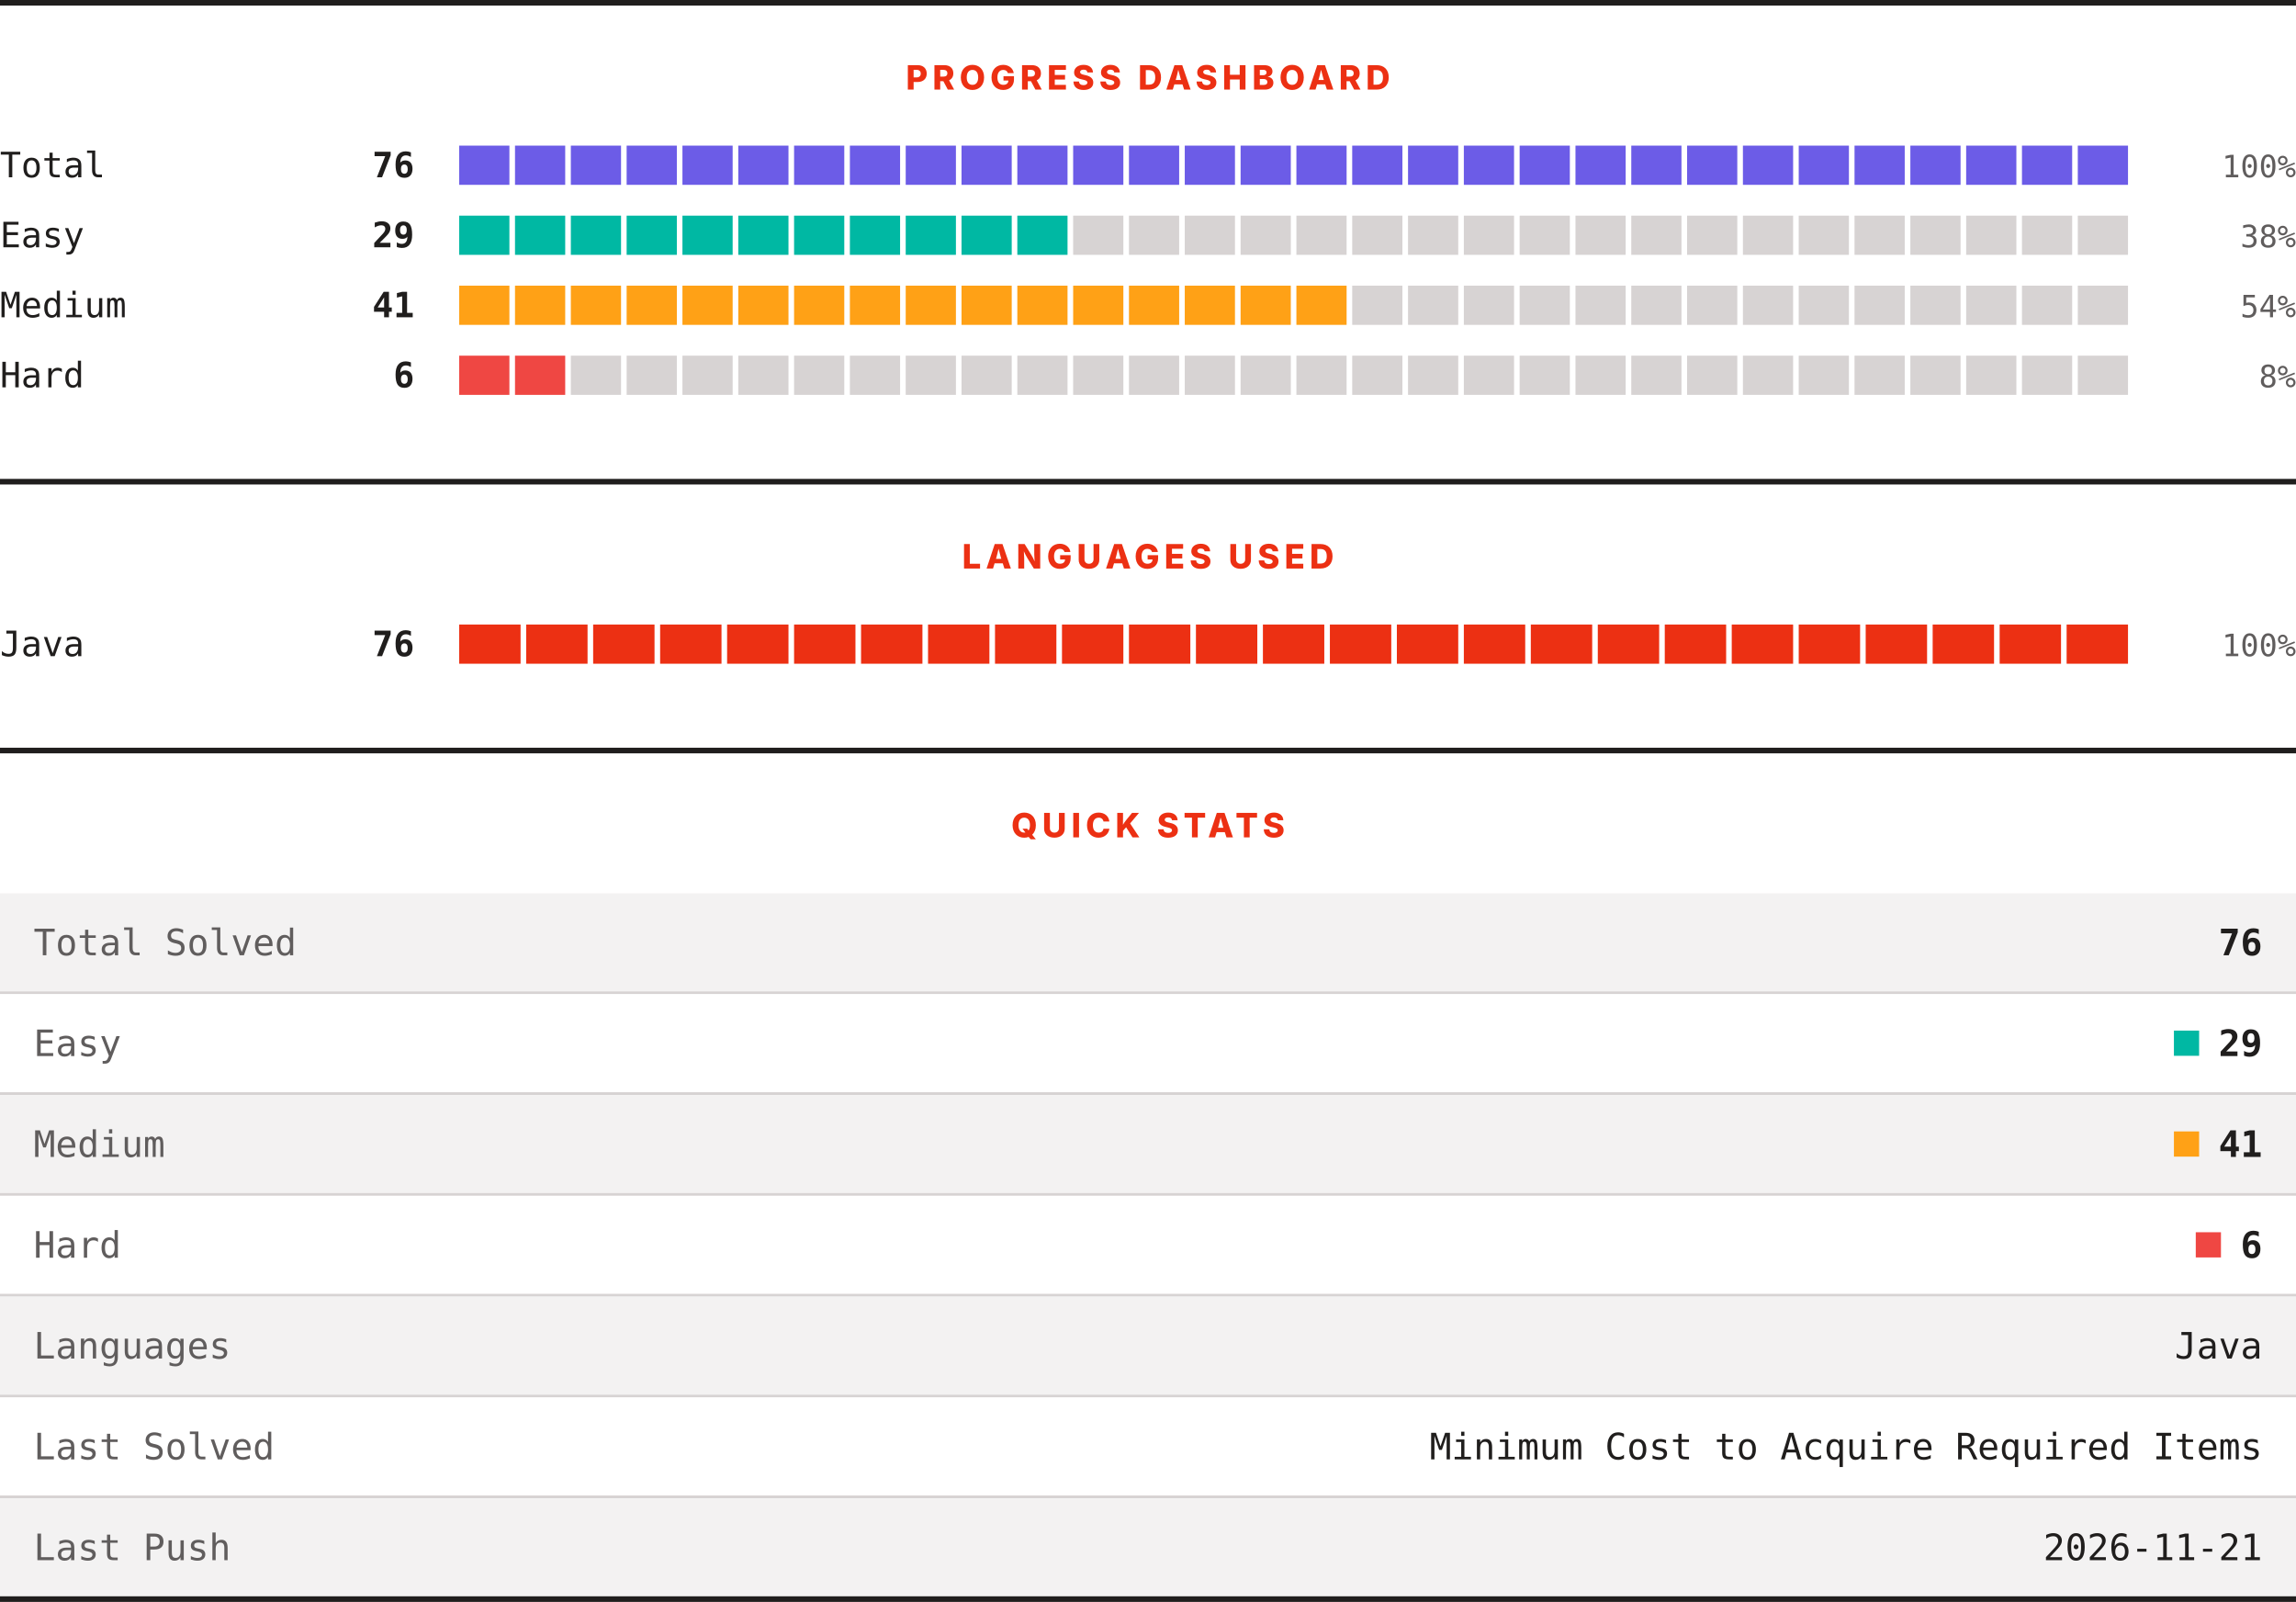
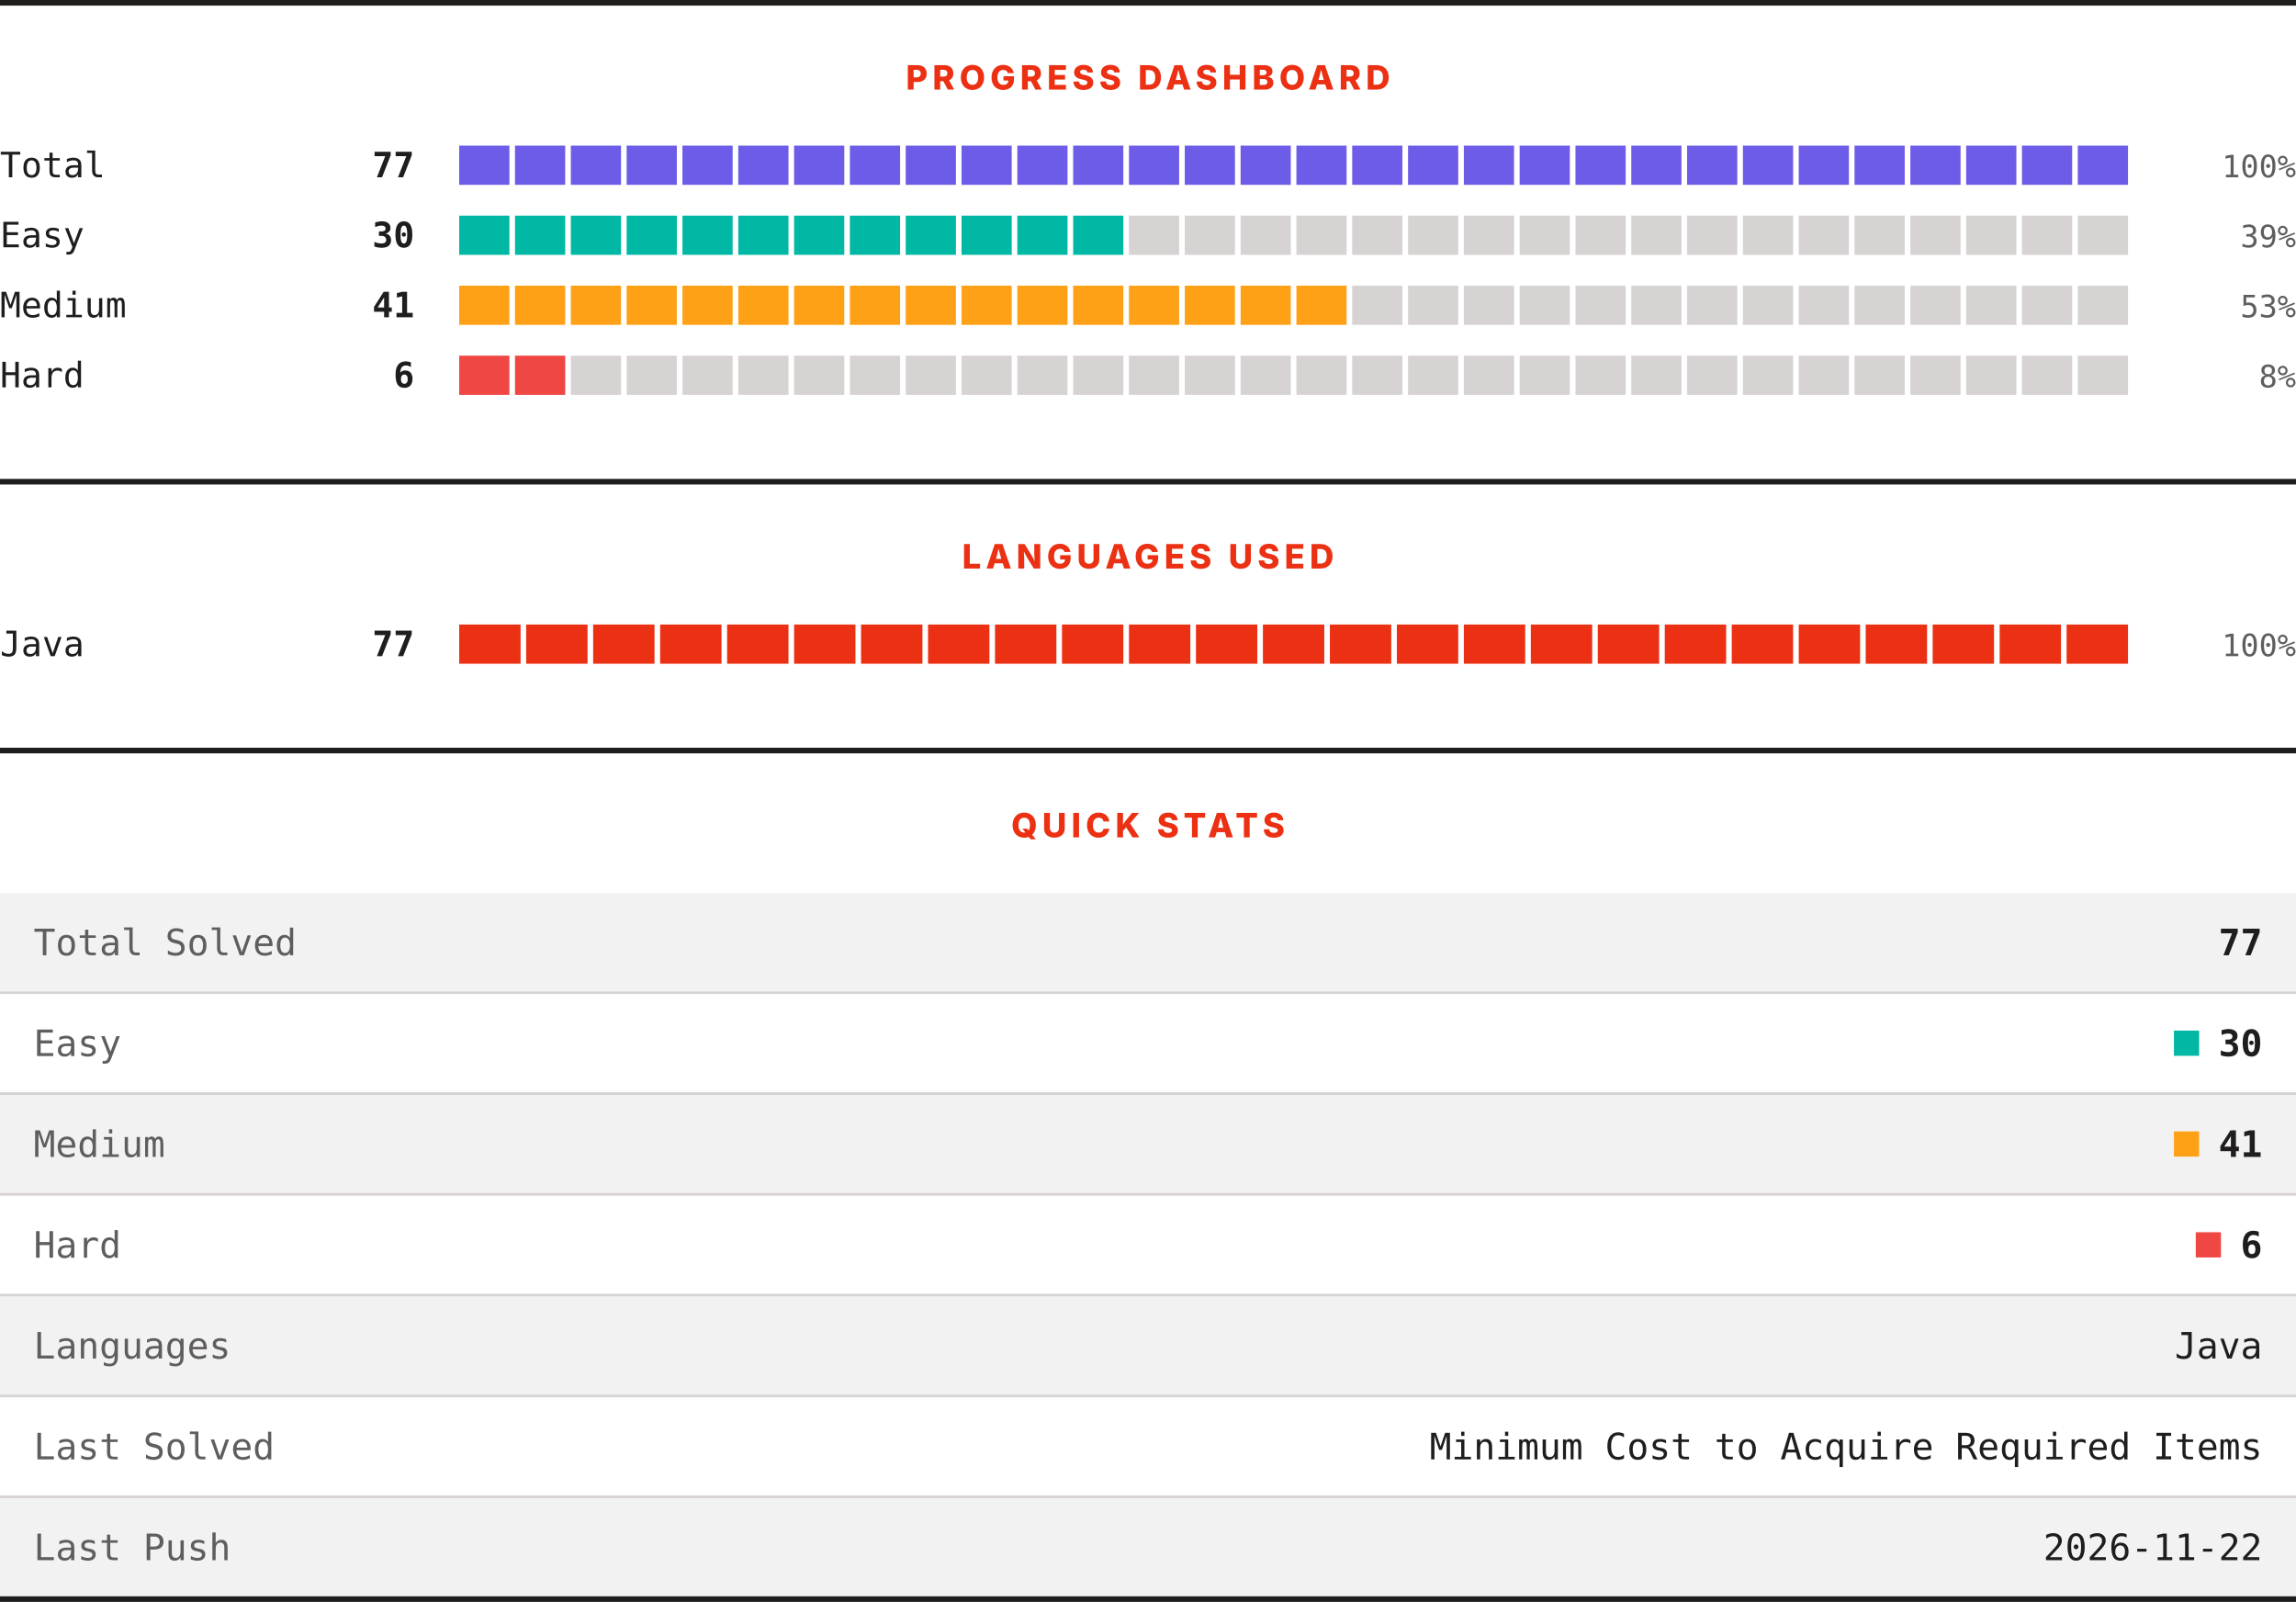
<svg xmlns="http://www.w3.org/2000/svg" width="820" height="572" viewBox="0 0 820 572" role="img" aria-label="LeetCode progress, languages and quick stats">
  <rect width="820" height="572" fill="#ffffff" />
  <rect x="0" y="0" width="820" height="2" fill="#201e1d" />
  <text x="410" y="32" text-anchor="middle" font-family="Archivo, system-ui, -apple-system, Segoe UI, sans-serif" font-size="12" font-weight="800" letter-spacing="1.68" fill="#ec3013">PROGRESS DASHBOARD</text>
  <text x="0" y="63.3" font-family="ui-monospace, SFMono-Regular, Menlo, Consolas, monospace" font-size="12.5" fill="#201e1d">Total</text>
-   <text x="148" y="63.3" text-anchor="end" font-family="ui-monospace, SFMono-Regular, Menlo, Consolas, monospace" font-size="12.5" font-weight="700" fill="#201e1d">76</text>
+   <text x="148" y="63.3" text-anchor="end" font-family="ui-monospace, SFMono-Regular, Menlo, Consolas, monospace" font-size="12.5" font-weight="700" fill="#201e1d">77</text>
  <rect x="164.00" y="52" width="17.93" height="14" fill="#6c5ce7" />
  <rect x="183.93" y="52" width="17.93" height="14" fill="#6c5ce7" />
  <rect x="203.87" y="52" width="17.93" height="14" fill="#6c5ce7" />
  <rect x="223.80" y="52" width="17.93" height="14" fill="#6c5ce7" />
  <rect x="243.73" y="52" width="17.93" height="14" fill="#6c5ce7" />
  <rect x="263.67" y="52" width="17.93" height="14" fill="#6c5ce7" />
  <rect x="283.60" y="52" width="17.93" height="14" fill="#6c5ce7" />
  <rect x="303.53" y="52" width="17.93" height="14" fill="#6c5ce7" />
  <rect x="323.47" y="52" width="17.93" height="14" fill="#6c5ce7" />
  <rect x="343.40" y="52" width="17.93" height="14" fill="#6c5ce7" />
  <rect x="363.33" y="52" width="17.93" height="14" fill="#6c5ce7" />
  <rect x="383.27" y="52" width="17.93" height="14" fill="#6c5ce7" />
  <rect x="403.20" y="52" width="17.93" height="14" fill="#6c5ce7" />
  <rect x="423.13" y="52" width="17.93" height="14" fill="#6c5ce7" />
  <rect x="443.07" y="52" width="17.93" height="14" fill="#6c5ce7" />
  <rect x="463.00" y="52" width="17.93" height="14" fill="#6c5ce7" />
  <rect x="482.93" y="52" width="17.93" height="14" fill="#6c5ce7" />
  <rect x="502.87" y="52" width="17.93" height="14" fill="#6c5ce7" />
  <rect x="522.80" y="52" width="17.93" height="14" fill="#6c5ce7" />
  <rect x="542.73" y="52" width="17.93" height="14" fill="#6c5ce7" />
  <rect x="562.67" y="52" width="17.93" height="14" fill="#6c5ce7" />
  <rect x="582.60" y="52" width="17.93" height="14" fill="#6c5ce7" />
  <rect x="602.53" y="52" width="17.93" height="14" fill="#6c5ce7" />
  <rect x="622.47" y="52" width="17.93" height="14" fill="#6c5ce7" />
  <rect x="642.40" y="52" width="17.93" height="14" fill="#6c5ce7" />
  <rect x="662.33" y="52" width="17.93" height="14" fill="#6c5ce7" />
  <rect x="682.27" y="52" width="17.93" height="14" fill="#6c5ce7" />
  <rect x="702.20" y="52" width="17.93" height="14" fill="#6c5ce7" />
  <rect x="722.13" y="52" width="17.93" height="14" fill="#6c5ce7" />
  <rect x="742.07" y="52" width="17.93" height="14" fill="#6c5ce7" />
  <text x="820" y="63.3" text-anchor="end" font-family="ui-monospace, SFMono-Regular, Menlo, Consolas, monospace" font-size="11" fill="#605d5d">100%</text>
  <text x="0" y="88.3" font-family="ui-monospace, SFMono-Regular, Menlo, Consolas, monospace" font-size="12.5" fill="#201e1d">Easy</text>
-   <text x="148" y="88.3" text-anchor="end" font-family="ui-monospace, SFMono-Regular, Menlo, Consolas, monospace" font-size="12.5" font-weight="700" fill="#201e1d">29</text>
+   <text x="148" y="88.3" text-anchor="end" font-family="ui-monospace, SFMono-Regular, Menlo, Consolas, monospace" font-size="12.5" font-weight="700" fill="#201e1d">30</text>
  <rect x="164.00" y="77" width="17.93" height="14" fill="#00b8a3" />
  <rect x="183.93" y="77" width="17.93" height="14" fill="#00b8a3" />
  <rect x="203.87" y="77" width="17.93" height="14" fill="#00b8a3" />
  <rect x="223.80" y="77" width="17.93" height="14" fill="#00b8a3" />
  <rect x="243.73" y="77" width="17.93" height="14" fill="#00b8a3" />
  <rect x="263.67" y="77" width="17.93" height="14" fill="#00b8a3" />
  <rect x="283.60" y="77" width="17.93" height="14" fill="#00b8a3" />
  <rect x="303.53" y="77" width="17.93" height="14" fill="#00b8a3" />
  <rect x="323.47" y="77" width="17.93" height="14" fill="#00b8a3" />
  <rect x="343.40" y="77" width="17.93" height="14" fill="#00b8a3" />
  <rect x="363.33" y="77" width="17.93" height="14" fill="#00b8a3" />
-   <rect x="383.27" y="77" width="17.93" height="14" fill="#d7d3d3" />
+   <rect x="383.27" y="77" width="17.93" height="14" fill="#00b8a3" />
  <rect x="403.20" y="77" width="17.93" height="14" fill="#d7d3d3" />
  <rect x="423.13" y="77" width="17.93" height="14" fill="#d7d3d3" />
  <rect x="443.07" y="77" width="17.93" height="14" fill="#d7d3d3" />
  <rect x="463.00" y="77" width="17.93" height="14" fill="#d7d3d3" />
  <rect x="482.93" y="77" width="17.93" height="14" fill="#d7d3d3" />
  <rect x="502.87" y="77" width="17.93" height="14" fill="#d7d3d3" />
  <rect x="522.80" y="77" width="17.93" height="14" fill="#d7d3d3" />
  <rect x="542.73" y="77" width="17.93" height="14" fill="#d7d3d3" />
  <rect x="562.67" y="77" width="17.93" height="14" fill="#d7d3d3" />
  <rect x="582.60" y="77" width="17.93" height="14" fill="#d7d3d3" />
  <rect x="602.53" y="77" width="17.93" height="14" fill="#d7d3d3" />
  <rect x="622.47" y="77" width="17.93" height="14" fill="#d7d3d3" />
  <rect x="642.40" y="77" width="17.93" height="14" fill="#d7d3d3" />
  <rect x="662.33" y="77" width="17.93" height="14" fill="#d7d3d3" />
  <rect x="682.27" y="77" width="17.93" height="14" fill="#d7d3d3" />
  <rect x="702.20" y="77" width="17.93" height="14" fill="#d7d3d3" />
  <rect x="722.13" y="77" width="17.93" height="14" fill="#d7d3d3" />
  <rect x="742.07" y="77" width="17.93" height="14" fill="#d7d3d3" />
-   <text x="820" y="88.3" text-anchor="end" font-family="ui-monospace, SFMono-Regular, Menlo, Consolas, monospace" font-size="11" fill="#605d5d">38%</text>
+   <text x="820" y="88.3" text-anchor="end" font-family="ui-monospace, SFMono-Regular, Menlo, Consolas, monospace" font-size="11" fill="#605d5d">39%</text>
  <text x="0" y="113.3" font-family="ui-monospace, SFMono-Regular, Menlo, Consolas, monospace" font-size="12.5" fill="#201e1d">Medium</text>
  <text x="148" y="113.3" text-anchor="end" font-family="ui-monospace, SFMono-Regular, Menlo, Consolas, monospace" font-size="12.5" font-weight="700" fill="#201e1d">41</text>
  <rect x="164.00" y="102" width="17.93" height="14" fill="#ffa116" />
  <rect x="183.93" y="102" width="17.93" height="14" fill="#ffa116" />
  <rect x="203.87" y="102" width="17.93" height="14" fill="#ffa116" />
  <rect x="223.80" y="102" width="17.93" height="14" fill="#ffa116" />
  <rect x="243.73" y="102" width="17.93" height="14" fill="#ffa116" />
  <rect x="263.67" y="102" width="17.93" height="14" fill="#ffa116" />
  <rect x="283.60" y="102" width="17.93" height="14" fill="#ffa116" />
  <rect x="303.53" y="102" width="17.93" height="14" fill="#ffa116" />
  <rect x="323.47" y="102" width="17.93" height="14" fill="#ffa116" />
  <rect x="343.40" y="102" width="17.93" height="14" fill="#ffa116" />
  <rect x="363.33" y="102" width="17.93" height="14" fill="#ffa116" />
  <rect x="383.27" y="102" width="17.93" height="14" fill="#ffa116" />
  <rect x="403.20" y="102" width="17.93" height="14" fill="#ffa116" />
  <rect x="423.13" y="102" width="17.93" height="14" fill="#ffa116" />
  <rect x="443.07" y="102" width="17.93" height="14" fill="#ffa116" />
  <rect x="463.00" y="102" width="17.93" height="14" fill="#ffa116" />
  <rect x="482.93" y="102" width="17.93" height="14" fill="#d7d3d3" />
  <rect x="502.87" y="102" width="17.93" height="14" fill="#d7d3d3" />
  <rect x="522.80" y="102" width="17.93" height="14" fill="#d7d3d3" />
  <rect x="542.73" y="102" width="17.93" height="14" fill="#d7d3d3" />
  <rect x="562.67" y="102" width="17.93" height="14" fill="#d7d3d3" />
  <rect x="582.60" y="102" width="17.93" height="14" fill="#d7d3d3" />
  <rect x="602.53" y="102" width="17.93" height="14" fill="#d7d3d3" />
  <rect x="622.47" y="102" width="17.93" height="14" fill="#d7d3d3" />
  <rect x="642.40" y="102" width="17.93" height="14" fill="#d7d3d3" />
  <rect x="662.33" y="102" width="17.93" height="14" fill="#d7d3d3" />
  <rect x="682.27" y="102" width="17.93" height="14" fill="#d7d3d3" />
  <rect x="702.20" y="102" width="17.93" height="14" fill="#d7d3d3" />
  <rect x="722.13" y="102" width="17.93" height="14" fill="#d7d3d3" />
  <rect x="742.07" y="102" width="17.93" height="14" fill="#d7d3d3" />
-   <text x="820" y="113.3" text-anchor="end" font-family="ui-monospace, SFMono-Regular, Menlo, Consolas, monospace" font-size="11" fill="#605d5d">54%</text>
+   <text x="820" y="113.3" text-anchor="end" font-family="ui-monospace, SFMono-Regular, Menlo, Consolas, monospace" font-size="11" fill="#605d5d">53%</text>
  <text x="0" y="138.3" font-family="ui-monospace, SFMono-Regular, Menlo, Consolas, monospace" font-size="12.5" fill="#201e1d">Hard</text>
  <text x="148" y="138.3" text-anchor="end" font-family="ui-monospace, SFMono-Regular, Menlo, Consolas, monospace" font-size="12.5" font-weight="700" fill="#201e1d">6</text>
  <rect x="164.00" y="127" width="17.93" height="14" fill="#ef4743" />
  <rect x="183.93" y="127" width="17.93" height="14" fill="#ef4743" />
  <rect x="203.87" y="127" width="17.93" height="14" fill="#d7d3d3" />
  <rect x="223.80" y="127" width="17.93" height="14" fill="#d7d3d3" />
  <rect x="243.73" y="127" width="17.93" height="14" fill="#d7d3d3" />
  <rect x="263.67" y="127" width="17.93" height="14" fill="#d7d3d3" />
  <rect x="283.60" y="127" width="17.93" height="14" fill="#d7d3d3" />
  <rect x="303.53" y="127" width="17.93" height="14" fill="#d7d3d3" />
  <rect x="323.47" y="127" width="17.93" height="14" fill="#d7d3d3" />
  <rect x="343.40" y="127" width="17.93" height="14" fill="#d7d3d3" />
  <rect x="363.33" y="127" width="17.93" height="14" fill="#d7d3d3" />
  <rect x="383.27" y="127" width="17.93" height="14" fill="#d7d3d3" />
  <rect x="403.20" y="127" width="17.93" height="14" fill="#d7d3d3" />
  <rect x="423.13" y="127" width="17.93" height="14" fill="#d7d3d3" />
  <rect x="443.07" y="127" width="17.93" height="14" fill="#d7d3d3" />
  <rect x="463.00" y="127" width="17.93" height="14" fill="#d7d3d3" />
  <rect x="482.93" y="127" width="17.93" height="14" fill="#d7d3d3" />
  <rect x="502.87" y="127" width="17.93" height="14" fill="#d7d3d3" />
  <rect x="522.80" y="127" width="17.93" height="14" fill="#d7d3d3" />
  <rect x="542.73" y="127" width="17.93" height="14" fill="#d7d3d3" />
  <rect x="562.67" y="127" width="17.93" height="14" fill="#d7d3d3" />
  <rect x="582.60" y="127" width="17.93" height="14" fill="#d7d3d3" />
  <rect x="602.53" y="127" width="17.93" height="14" fill="#d7d3d3" />
  <rect x="622.47" y="127" width="17.93" height="14" fill="#d7d3d3" />
  <rect x="642.40" y="127" width="17.93" height="14" fill="#d7d3d3" />
  <rect x="662.33" y="127" width="17.93" height="14" fill="#d7d3d3" />
  <rect x="682.27" y="127" width="17.93" height="14" fill="#d7d3d3" />
  <rect x="702.20" y="127" width="17.93" height="14" fill="#d7d3d3" />
  <rect x="722.13" y="127" width="17.93" height="14" fill="#d7d3d3" />
  <rect x="742.07" y="127" width="17.93" height="14" fill="#d7d3d3" />
  <text x="820" y="138.3" text-anchor="end" font-family="ui-monospace, SFMono-Regular, Menlo, Consolas, monospace" font-size="11" fill="#605d5d">8%</text>
  <rect x="0" y="171" width="820" height="2" fill="#201e1d" />
  <text x="410" y="203" text-anchor="middle" font-family="Archivo, system-ui, -apple-system, Segoe UI, sans-serif" font-size="12" font-weight="800" letter-spacing="1.68" fill="#ec3013">LANGUAGES USED</text>
  <text x="0" y="234.3" font-family="ui-monospace, SFMono-Regular, Menlo, Consolas, monospace" font-size="12.5" fill="#201e1d">Java</text>
-   <text x="148" y="234.3" text-anchor="end" font-family="ui-monospace, SFMono-Regular, Menlo, Consolas, monospace" font-size="12.5" font-weight="700" fill="#201e1d">76</text>
+   <text x="148" y="234.3" text-anchor="end" font-family="ui-monospace, SFMono-Regular, Menlo, Consolas, monospace" font-size="12.5" font-weight="700" fill="#201e1d">77</text>
  <rect x="164.00" y="223" width="21.92" height="14" fill="#ec3013" />
  <rect x="187.92" y="223" width="21.92" height="14" fill="#ec3013" />
  <rect x="211.84" y="223" width="21.92" height="14" fill="#ec3013" />
  <rect x="235.76" y="223" width="21.92" height="14" fill="#ec3013" />
  <rect x="259.68" y="223" width="21.92" height="14" fill="#ec3013" />
  <rect x="283.60" y="223" width="21.92" height="14" fill="#ec3013" />
  <rect x="307.52" y="223" width="21.92" height="14" fill="#ec3013" />
  <rect x="331.44" y="223" width="21.92" height="14" fill="#ec3013" />
  <rect x="355.36" y="223" width="21.92" height="14" fill="#ec3013" />
  <rect x="379.28" y="223" width="21.92" height="14" fill="#ec3013" />
  <rect x="403.20" y="223" width="21.92" height="14" fill="#ec3013" />
  <rect x="427.12" y="223" width="21.92" height="14" fill="#ec3013" />
  <rect x="451.04" y="223" width="21.92" height="14" fill="#ec3013" />
  <rect x="474.96" y="223" width="21.92" height="14" fill="#ec3013" />
  <rect x="498.88" y="223" width="21.92" height="14" fill="#ec3013" />
  <rect x="522.80" y="223" width="21.92" height="14" fill="#ec3013" />
  <rect x="546.72" y="223" width="21.92" height="14" fill="#ec3013" />
  <rect x="570.64" y="223" width="21.92" height="14" fill="#ec3013" />
  <rect x="594.56" y="223" width="21.92" height="14" fill="#ec3013" />
  <rect x="618.48" y="223" width="21.92" height="14" fill="#ec3013" />
  <rect x="642.40" y="223" width="21.92" height="14" fill="#ec3013" />
  <rect x="666.32" y="223" width="21.92" height="14" fill="#ec3013" />
  <rect x="690.24" y="223" width="21.92" height="14" fill="#ec3013" />
  <rect x="714.16" y="223" width="21.92" height="14" fill="#ec3013" />
  <rect x="738.08" y="223" width="21.92" height="14" fill="#ec3013" />
  <text x="820" y="234.3" text-anchor="end" font-family="ui-monospace, SFMono-Regular, Menlo, Consolas, monospace" font-size="11" fill="#605d5d">100%</text>
  <rect x="0" y="267" width="820" height="2" fill="#201e1d" />
  <text x="410" y="299" text-anchor="middle" font-family="Archivo, system-ui, -apple-system, Segoe UI, sans-serif" font-size="12" font-weight="800" letter-spacing="1.68" fill="#ec3013">QUICK STATS</text>
  <rect x="0" y="319" width="820" height="35" fill="#f3f2f2" />
  <text x="12" y="341.1" font-family="ui-monospace, SFMono-Regular, Menlo, Consolas, monospace" font-size="13" fill="#605d5d">Total Solved</text>
-   <text x="808" y="341.1" text-anchor="end" font-family="ui-monospace, SFMono-Regular, Menlo, Consolas, monospace" font-size="13" font-weight="700" fill="#201e1d">76</text>
+   <text x="808" y="341.1" text-anchor="end" font-family="ui-monospace, SFMono-Regular, Menlo, Consolas, monospace" font-size="13" font-weight="700" fill="#201e1d">77</text>
  <rect x="0" y="354" width="820" height="1" fill="#d7d3d3" />
  <rect x="0" y="355" width="820" height="35" fill="#ffffff" />
  <text x="12" y="377.1" font-family="ui-monospace, SFMono-Regular, Menlo, Consolas, monospace" font-size="13" fill="#605d5d">Easy</text>
  <rect x="776.4" y="368" width="9" height="9" fill="#00b8a3" />
-   <text x="808" y="377.1" text-anchor="end" font-family="ui-monospace, SFMono-Regular, Menlo, Consolas, monospace" font-size="13" font-weight="700" fill="#201e1d">29</text>
+   <text x="808" y="377.1" text-anchor="end" font-family="ui-monospace, SFMono-Regular, Menlo, Consolas, monospace" font-size="13" font-weight="700" fill="#201e1d">30</text>
  <rect x="0" y="390" width="820" height="1" fill="#d7d3d3" />
  <rect x="0" y="391" width="820" height="35" fill="#f3f2f2" />
  <text x="12" y="413.1" font-family="ui-monospace, SFMono-Regular, Menlo, Consolas, monospace" font-size="13" fill="#605d5d">Medium</text>
  <rect x="776.4" y="404" width="9" height="9" fill="#ffa116" />
  <text x="808" y="413.1" text-anchor="end" font-family="ui-monospace, SFMono-Regular, Menlo, Consolas, monospace" font-size="13" font-weight="700" fill="#201e1d">41</text>
  <rect x="0" y="426" width="820" height="1" fill="#d7d3d3" />
  <rect x="0" y="427" width="820" height="35" fill="#ffffff" />
  <text x="12" y="449.1" font-family="ui-monospace, SFMono-Regular, Menlo, Consolas, monospace" font-size="13" fill="#605d5d">Hard</text>
  <rect x="784.2" y="440" width="9" height="9" fill="#ef4743" />
  <text x="808" y="449.1" text-anchor="end" font-family="ui-monospace, SFMono-Regular, Menlo, Consolas, monospace" font-size="13" font-weight="700" fill="#201e1d">6</text>
  <rect x="0" y="462" width="820" height="1" fill="#d7d3d3" />
  <rect x="0" y="463" width="820" height="35" fill="#f3f2f2" />
  <text x="12" y="485.1" font-family="ui-monospace, SFMono-Regular, Menlo, Consolas, monospace" font-size="13" fill="#605d5d">Languages</text>
  <text x="808" y="485.1" text-anchor="end" font-family="ui-monospace, SFMono-Regular, Menlo, Consolas, monospace" font-size="13" fill="#201e1d">Java</text>
  <rect x="0" y="498" width="820" height="1" fill="#d7d3d3" />
  <rect x="0" y="499" width="820" height="35" fill="#ffffff" />
  <text x="12" y="521.1" font-family="ui-monospace, SFMono-Regular, Menlo, Consolas, monospace" font-size="13" fill="#605d5d">Last Solved</text>
  <text x="808" y="521.1" text-anchor="end" font-family="ui-monospace, SFMono-Regular, Menlo, Consolas, monospace" font-size="13" fill="#201e1d">Minimum Cost to Acquire Required Items</text>
  <rect x="0" y="534" width="820" height="1" fill="#d7d3d3" />
  <rect x="0" y="535" width="820" height="35" fill="#f3f2f2" />
  <text x="12" y="557.1" font-family="ui-monospace, SFMono-Regular, Menlo, Consolas, monospace" font-size="13" fill="#605d5d">Last Push</text>
-   <text x="808" y="557.1" text-anchor="end" font-family="ui-monospace, SFMono-Regular, Menlo, Consolas, monospace" font-size="13" fill="#201e1d">2026-11-21</text>
+   <text x="808" y="557.1" text-anchor="end" font-family="ui-monospace, SFMono-Regular, Menlo, Consolas, monospace" font-size="13" fill="#201e1d">2026-11-22</text>
  <rect x="0" y="570" width="820" height="2" fill="#201e1d" />
</svg>
